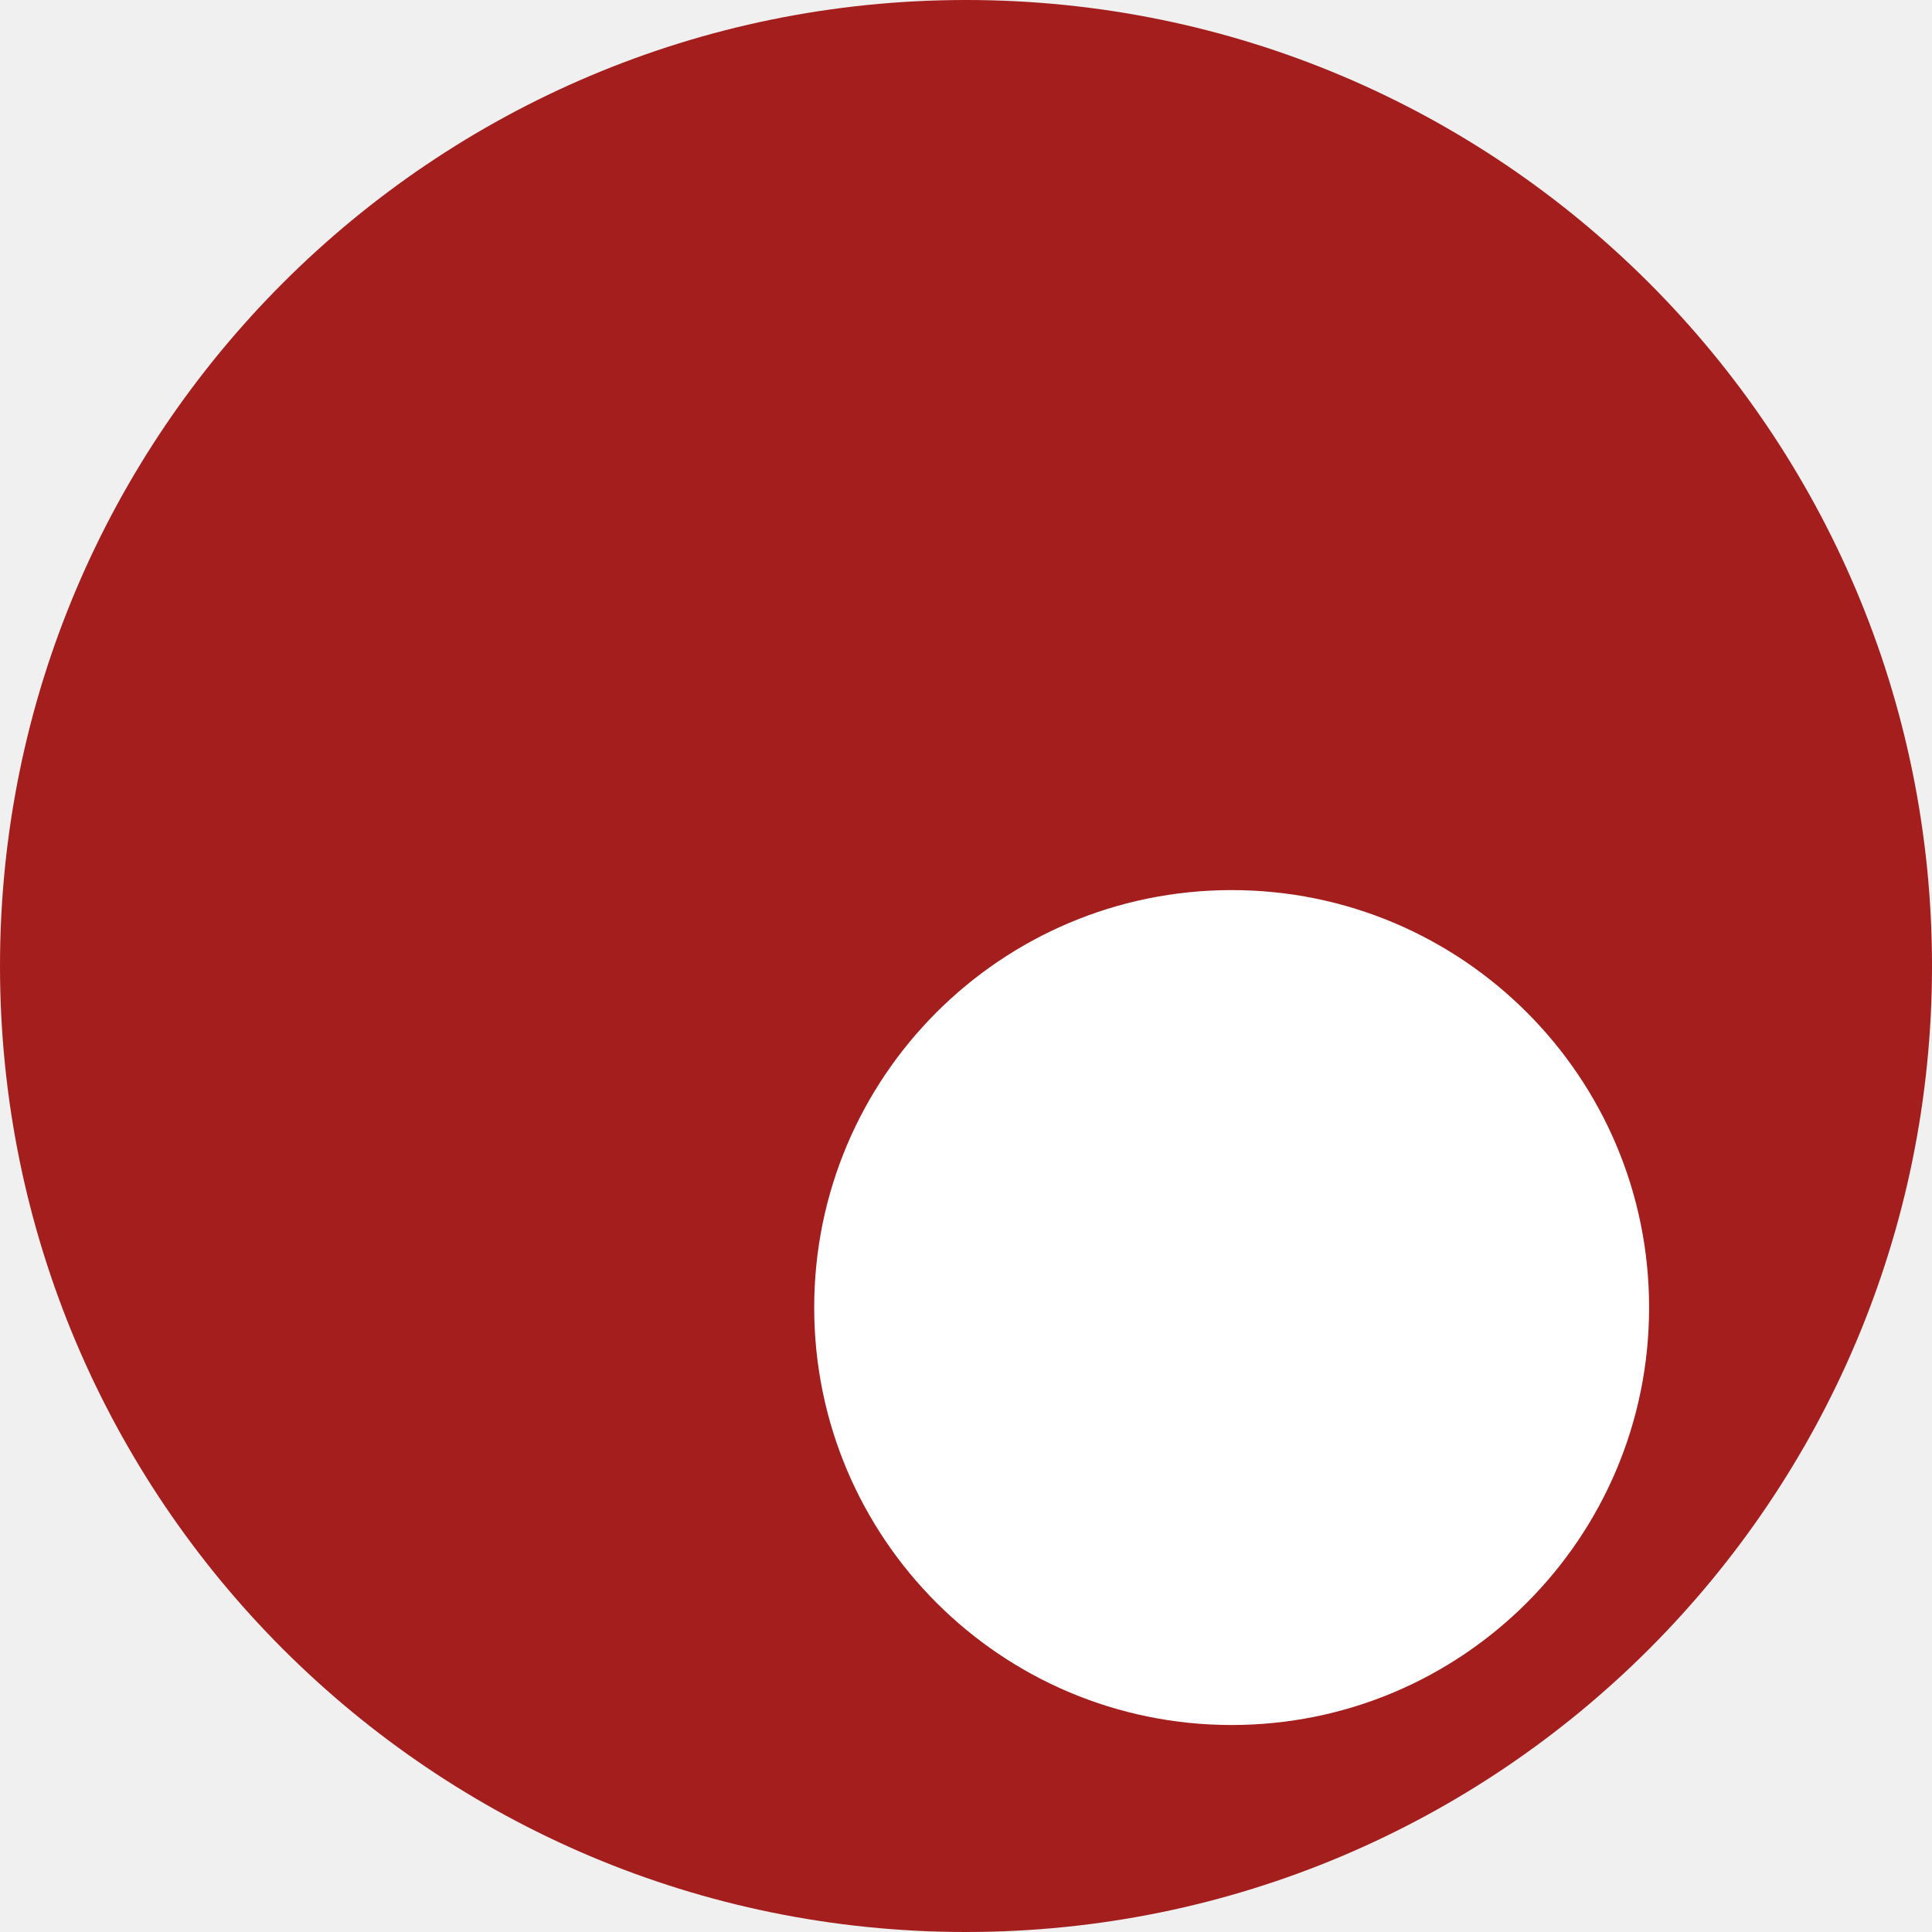
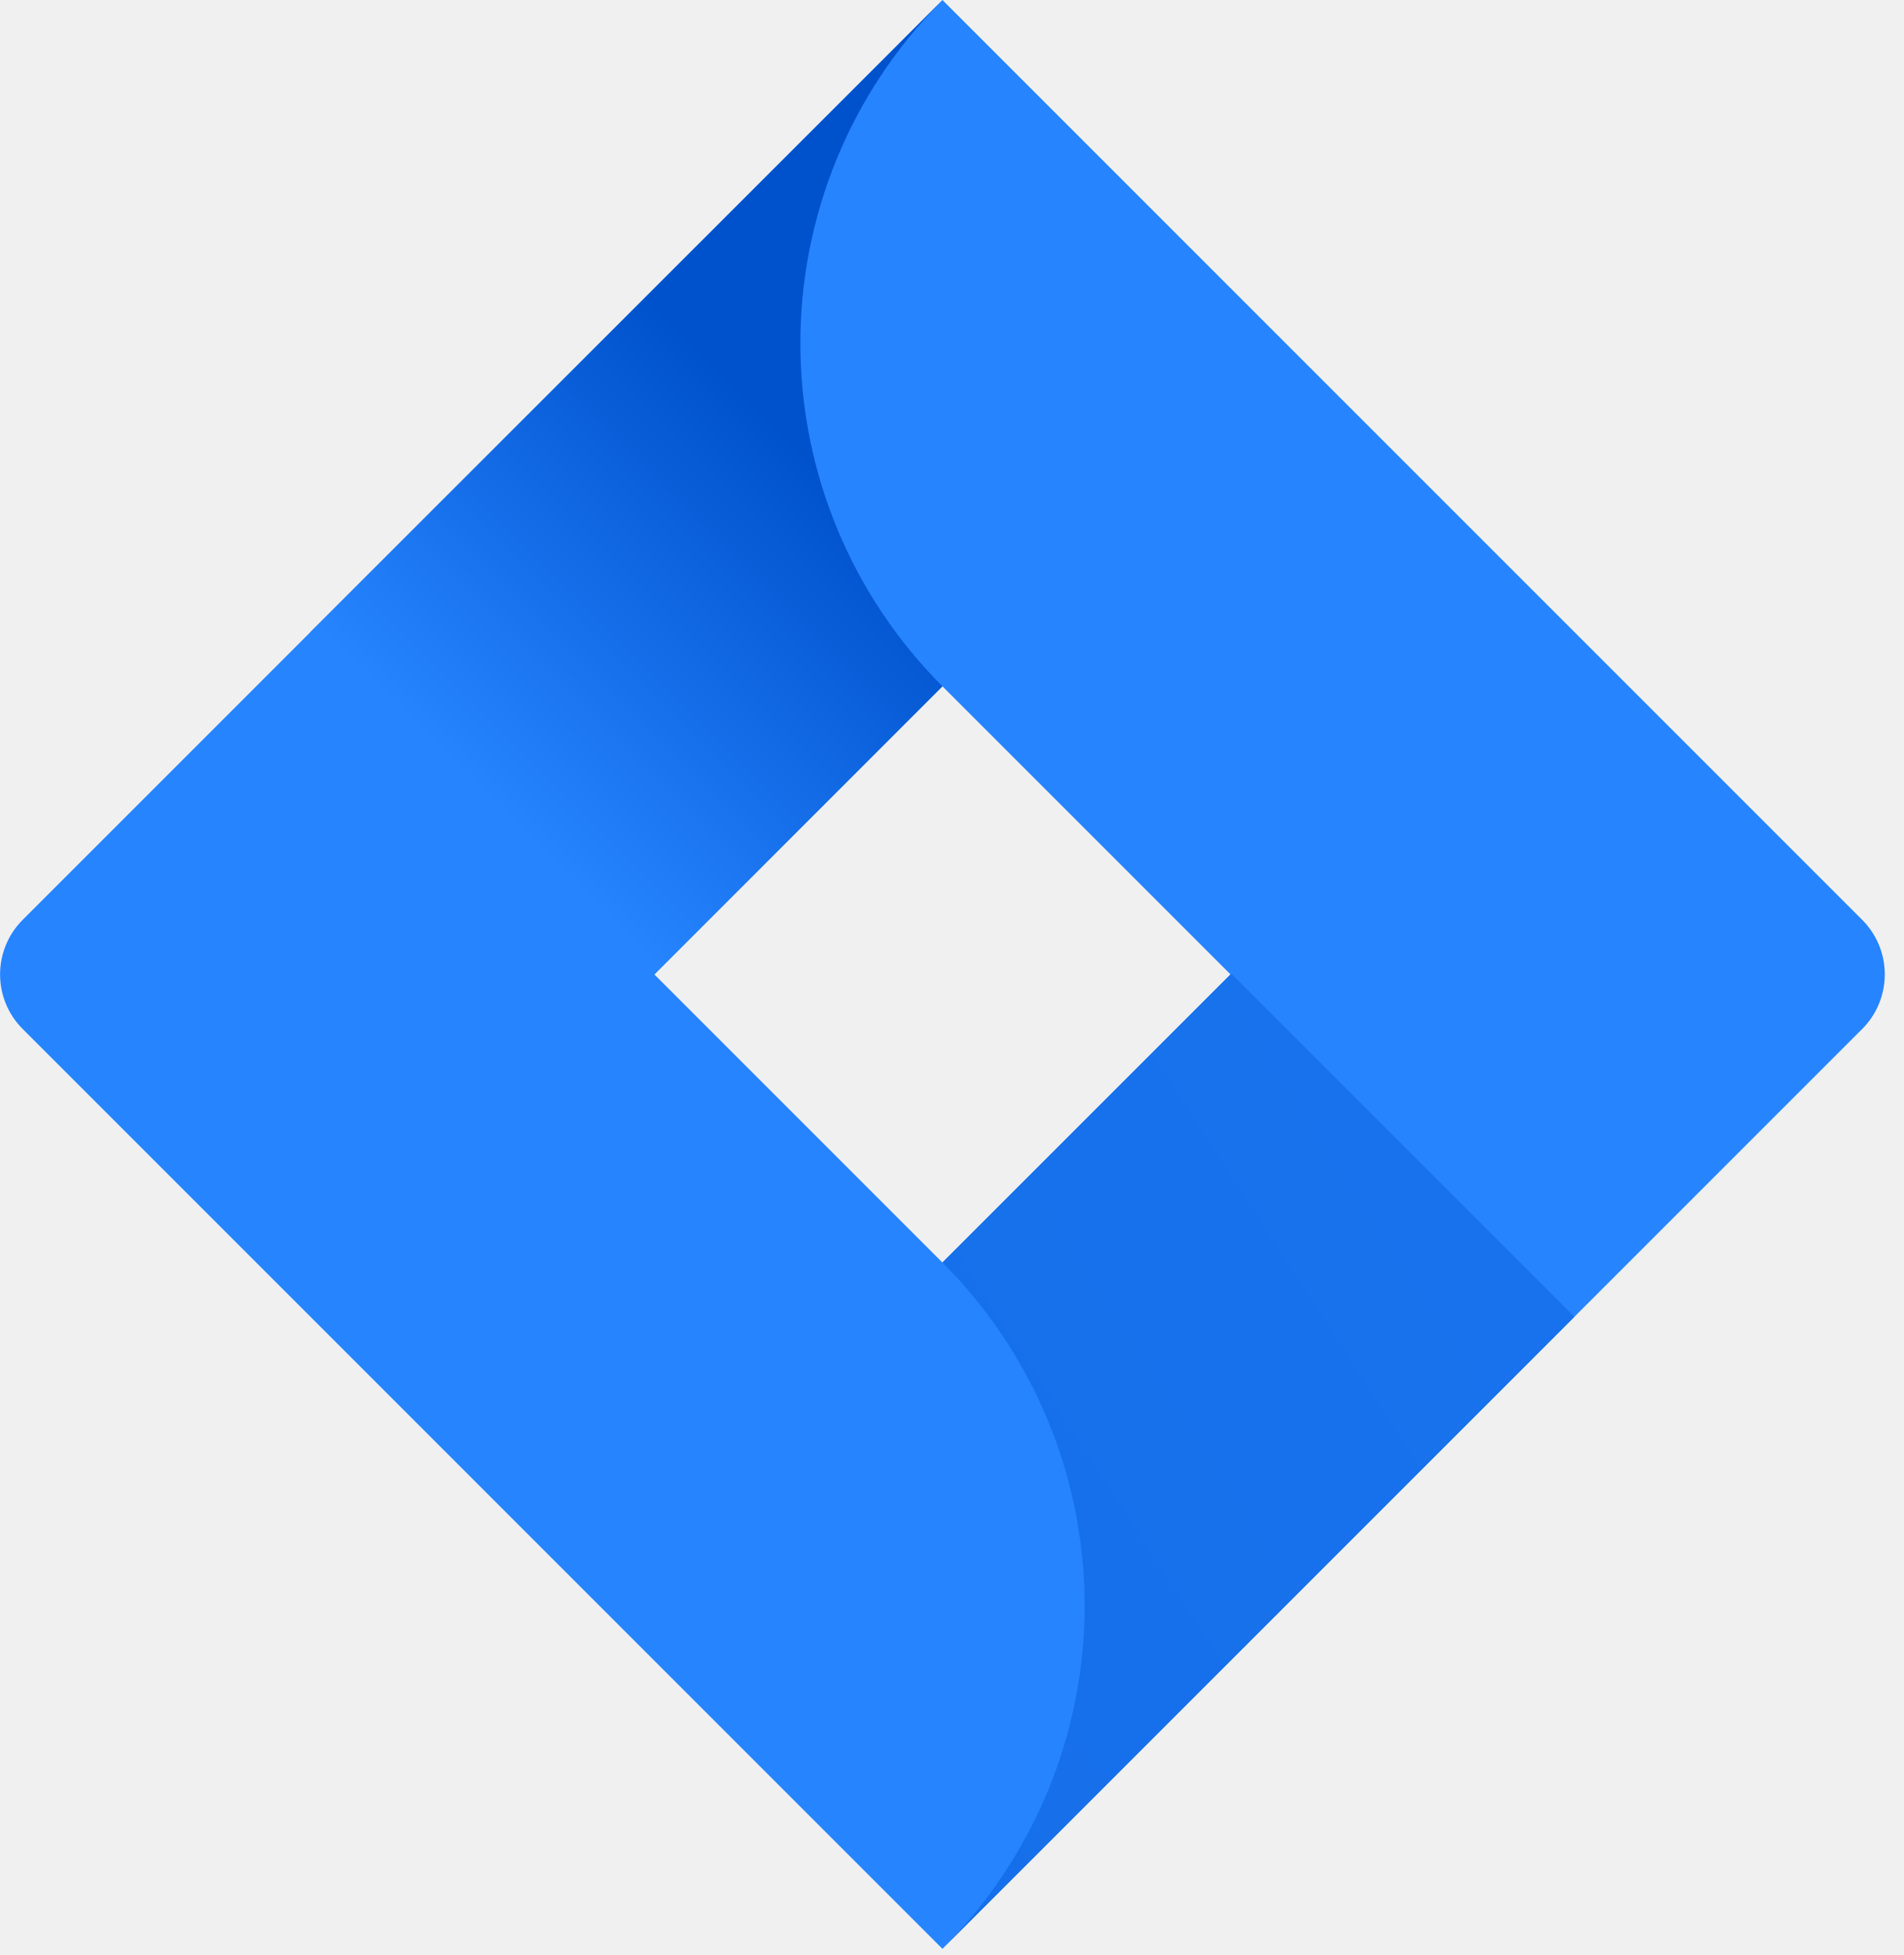
- <svg xmlns="http://www.w3.org/2000/svg" width="500" height="500" viewBox="0 0 500 500" fill="none">
-   <circle cx="250" cy="250" r="250" fill="#A51E1E" />
-   <ellipse cx="318.75" cy="338.393" rx="108.036" ry="108.036" fill="white" />
+ <svg xmlns="http://www.w3.org/2000/svg" width="74" height="76" viewBox="0 0 74 76" fill="none">
+   <path d="M72.4 35.76L39.8 3.16L36.64 0L12.1 24.54L0.88 35.76C0.318 36.322 0.003 37.085 0.003 37.88C0.003 38.675 0.318 39.438 0.88 40L23.3 62.42L36.64 75.76L61.18 51.22L61.56 50.84L72.4 40C72.962 39.438 73.277 38.675 73.277 37.88C73.277 37.085 72.962 36.322 72.4 35.76V35.76ZM36.64 49.08L25.44 37.88L36.64 26.68L47.84 37.88L36.64 49.08Z" fill="#2684FF" />
+   <path d="M36.64 26.68C33.117 23.157 31.132 18.383 31.117 13.402C31.102 8.42 33.059 3.634 36.56 0.09L12.05 24.59L25.39 37.93L36.64 26.68Z" fill="url(#paint0_linear)" />
+   <path d="M47.87 37.85L36.64 49.08C38.392 50.831 39.783 52.911 40.731 55.2C41.68 57.489 42.168 59.942 42.168 62.42C42.168 64.898 41.68 67.351 40.731 69.64C39.783 71.929 38.392 74.008 36.64 75.76V75.76L61.21 51.19L47.87 37.85Z" fill="url(#paint1_linear)" />
+   <defs>
+     <linearGradient id="paint0_linear" x1="34.64" y1="15.35" x2="19" y2="30.99" gradientUnits="userSpaceOnUse">
+       <stop offset="0.18" stop-color="#0052CC" />
+       <stop offset="1" stop-color="#2684FF" />
+     </linearGradient>
+     <linearGradient id="paint1_linear" x1="989.465" y1="2323.06" x2="1529.64" y2="1972.97" gradientUnits="userSpaceOnUse">
+       <stop offset="0.18" stop-color="#0052CC" />
+       <stop offset="1" stop-color="#2684FF" />
+     </linearGradient>
+   </defs>
</svg>
